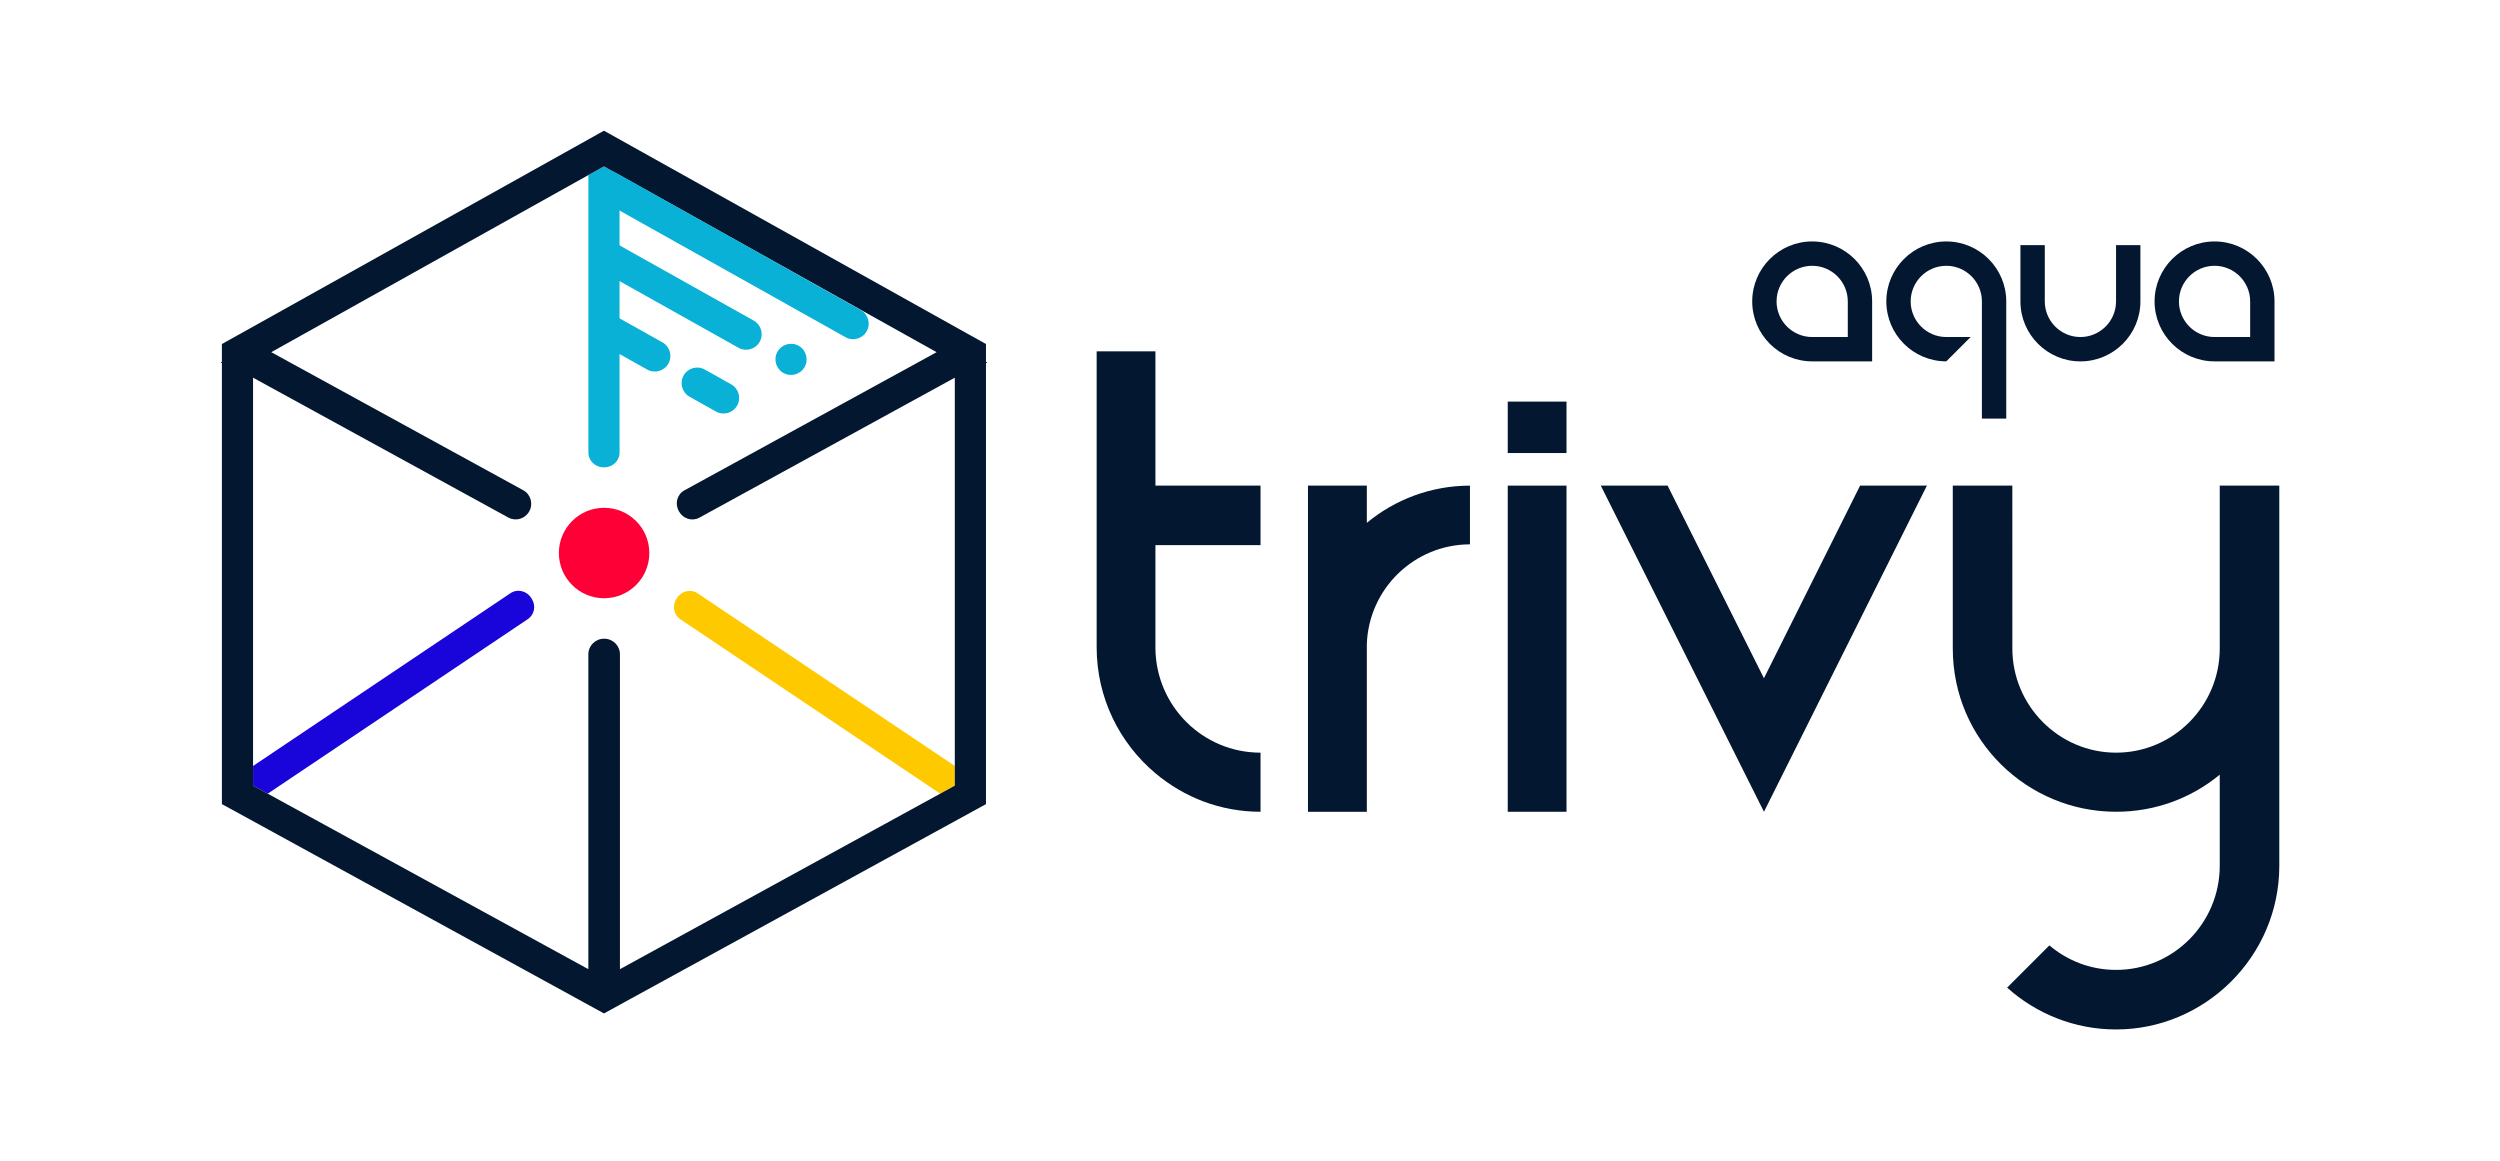
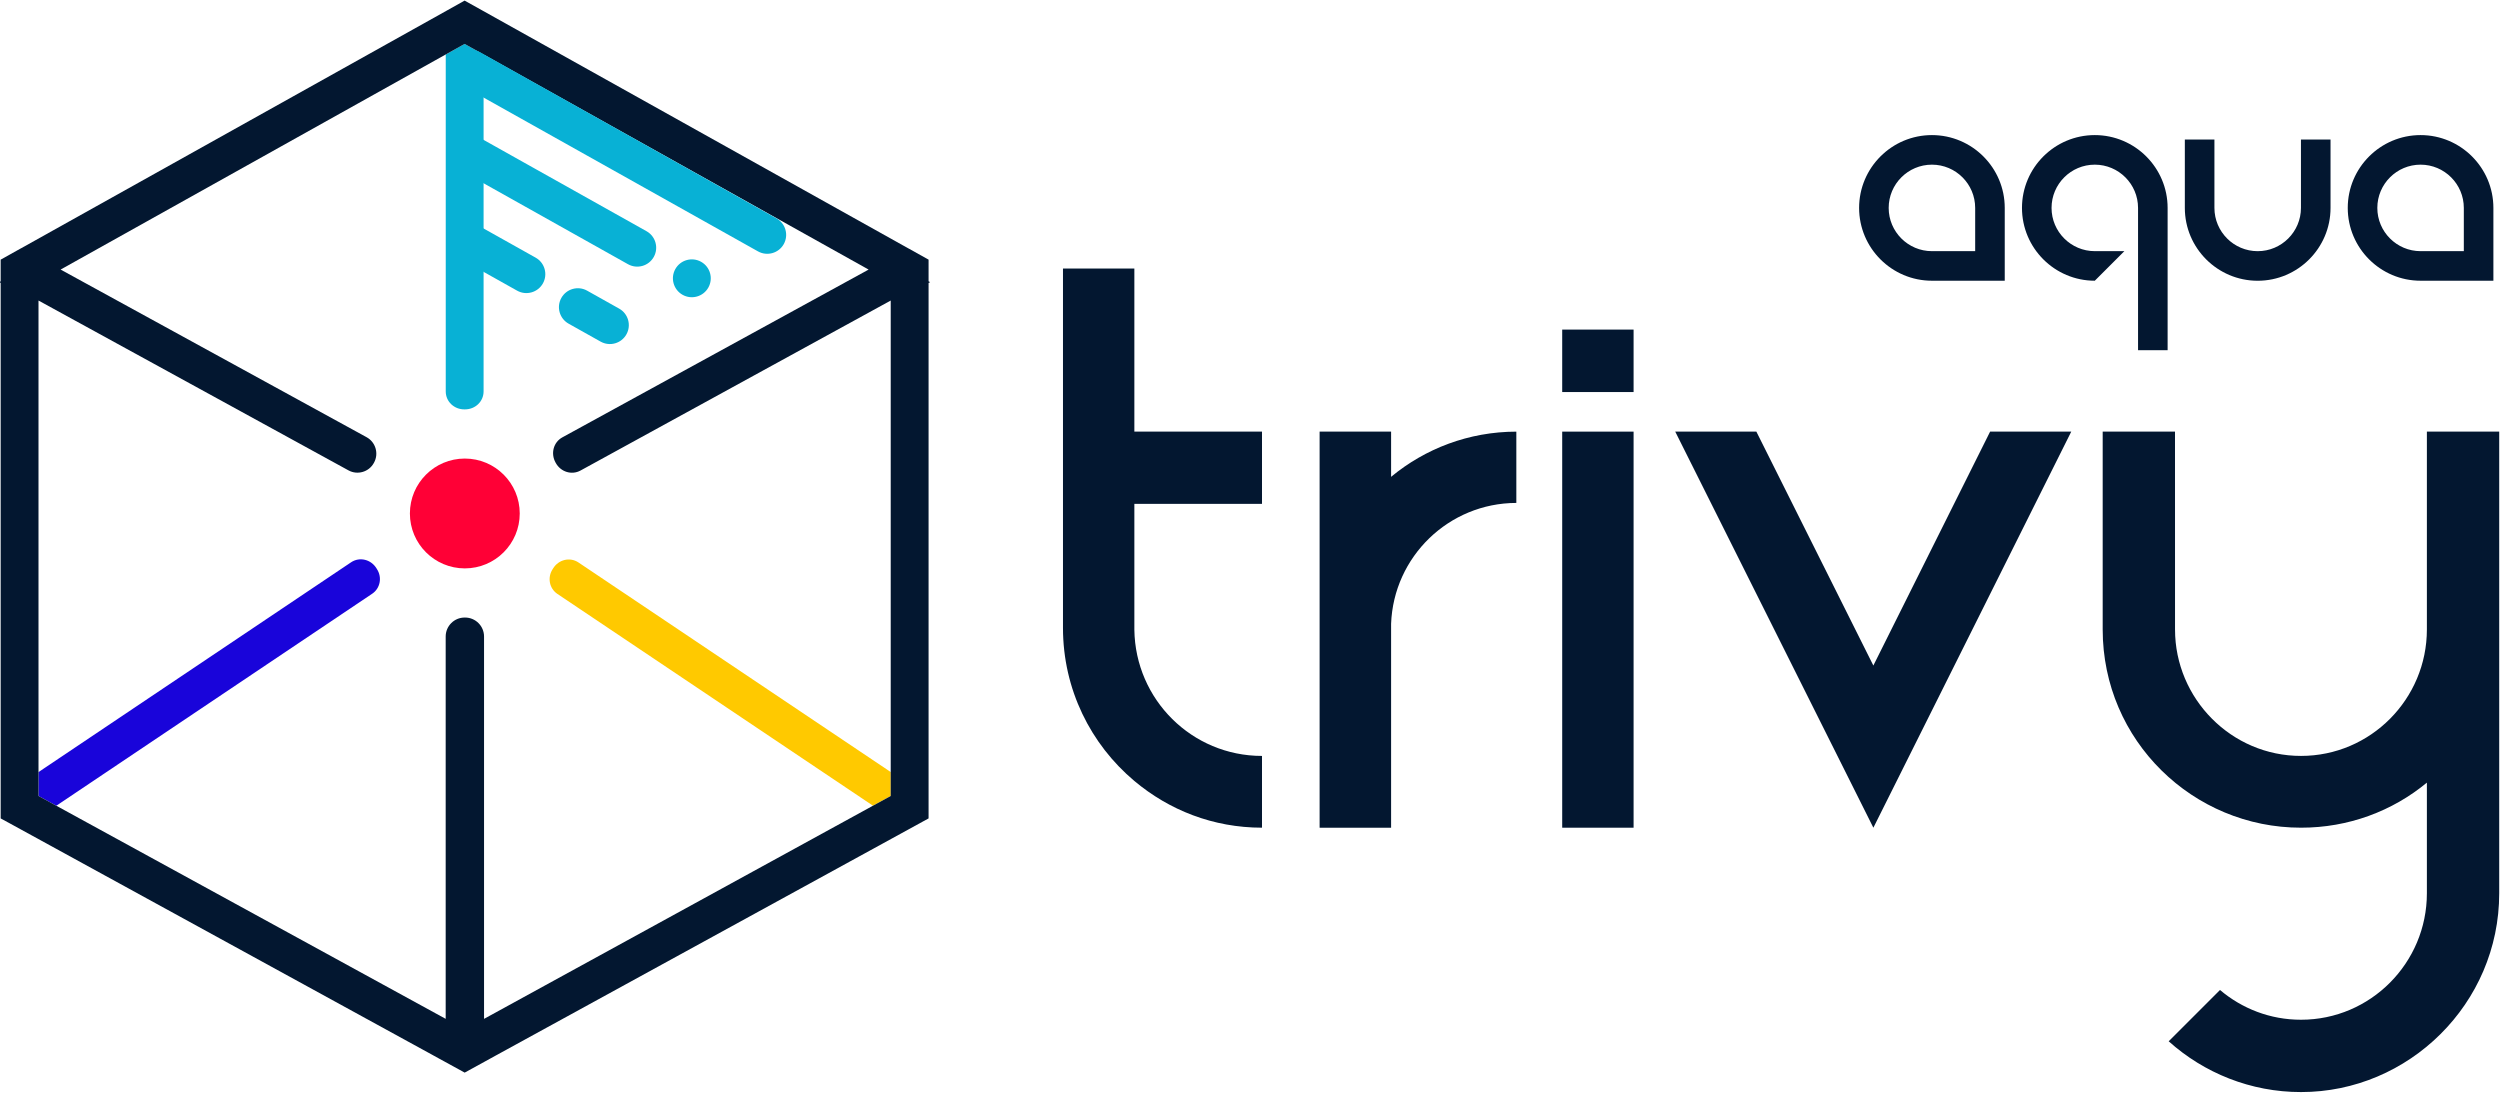
- <svg xmlns="http://www.w3.org/2000/svg" version="1.1" id="Layer_1" x="0px" y="0px" viewBox="0 0 1920 891" style="enable-background:new 0 0 1920 891;" xml:space="preserve">
+ <svg xmlns="http://www.w3.org/2000/svg" version="1.1" id="Layer_1" x="0px" y="0px" viewBox="170 100 1581 691" style="enable-background:new 170 100 1581 691;" xml:space="preserve">
  <style type="text/css">
	.st0{fill:#031730;}
	.st1{fill:#08B1D5;}
	.st2{fill:#1904DA;}
	.st3{fill:#FFC900;}
	.st4{fill:#FF0036;}
</style>
  <g>
    <g>
      <g>
        <g>
          <g>
            <path class="st0" d="M1437.8,277.53h-46.05c-25.39,0-46.05-20.66-46.05-46.05c0-25.39,20.66-46.05,46.05-46.05       c25.39,0,46.05,20.66,46.05,46.05V277.53z M1391.75,204.13c-15.08,0-27.35,12.27-27.35,27.35c0,15.08,12.27,27.35,27.35,27.35       h27.35v-27.35C1419.1,216.4,1406.84,204.13,1391.75,204.13z" />
          </g>
        </g>
        <g>
          <g>
            <path class="st0" d="M1746.82,277.53h-46.05c-25.39,0-46.05-20.66-46.05-46.05c0-25.39,20.66-46.05,46.05-46.05       c25.39,0,46.05,20.66,46.05,46.05V277.53z M1700.77,204.13c-15.08,0-27.35,12.27-27.35,27.35c0,15.08,12.27,27.35,27.35,27.35       h27.35v-27.35C1728.12,216.4,1715.85,204.13,1700.77,204.13z" />
          </g>
        </g>
        <g>
          <path class="st0" d="M1597.76,277.55c-25.4,0-46.07-20.66-46.07-46.07v-43.22h18.71v43.22c0,15.09,12.28,27.36,27.36,27.36      s27.36-12.28,27.36-27.36v-43.22h18.71v43.22C1643.83,256.88,1623.16,277.55,1597.76,277.55z" />
        </g>
        <g>
          <path class="st0" d="M1494.75,185.43c-25.39,0-46.05,20.66-46.05,46.05c0,25.39,20.66,46.05,46.05,46.05l18.7-18.7h-18.7      c-15.08,0-27.35-12.27-27.35-27.35c0-15.08,12.27-27.35,27.35-27.35s27.35,12.27,27.35,27.35v90h18.7v-90      C1540.8,206.09,1520.14,185.43,1494.75,185.43z" />
        </g>
      </g>
    </g>
    <g>
      <g>
        <path class="st0" d="M968.09,578.05v45.38c-30.92,0-58.76-11.12-80.72-29.55c-27.59-23.17-45.14-57.93-45.14-96.78V269.82h45.14     v103.14h80.72v45.68h-80.72v79.6C887.98,542.42,923.77,578.05,968.09,578.05z" />
        <path class="st0" d="M1128.93,372.97v45.08c-42.79,0.09-77.63,34.03-79.2,76.45v128.94h-45.21V372.96h45.21v28.59     C1071.24,383.73,1098.84,373.01,1128.93,372.97z" />
        <path class="st0" d="M1157.94,347.93v-39.5h45.14v39.5H1157.94z M1157.94,623.44V372.96h45.14v250.48H1157.94z" />
        <path class="st0" d="M1479.86,372.96l-125.14,250.48l-125.3-250.48h51.3l73.99,147.93l73.84-147.93H1479.86z" />
        <path class="st0" d="M1750.5,372.96c0,0,0,273.85,0,291.97c0,69.91-57.37,125.75-125.32,125.69     c-31.84,0.03-61.33-12.05-83.7-32.11l32.45-32.45c13.85,11.74,31.73,18.85,51.25,18.82c43.98,0,79.58-35.97,79.58-79.95v-69.99     c-21.82,18.06-49.68,28.52-79.58,28.49c-68.1,0.06-125.44-54.9-125.44-125.35c0-1.49,0-125.13,0-125.13h45.73     c0,0,0.02,121.79,0.02,125.13c0,43.8,35.68,80,79.69,79.96c43.98,0,79.58-35.97,79.58-79.96V372.96H1750.5z" />
      </g>
    </g>
    <g>
      <g>
        <g>
          <path class="st1" d="M463.95,358.89c0.04,0,0.08,0,0.12,0c6.43,0.01,11.75-4.93,11.75-11.36V134.47l-11.99-6.7l-11.94,6.67      v213.1c0,6.43,5.32,11.38,11.75,11.35C463.73,358.89,463.84,358.89,463.95,358.89z" />
          <path class="st2" d="M392.02,455.6L194.35,588.27v15.11l11.26,6.17L405.34,475.5c5.13-3.44,6.41-10.31,3.09-15.52      c-0.14-0.22-0.28-0.44-0.42-0.67C404.58,453.78,397.42,451.98,392.02,455.6z" />
          <path class="st3" d="M522.51,475.6l199.56,133.93l11.23-6.15v-15.14L535.83,455.71c-5.4-3.62-12.56-1.83-16,3.69      c-0.13,0.21-0.26,0.42-0.4,0.63C516.09,465.26,517.36,472.15,522.51,475.6z" />
          <path class="st0" d="M757.23,277.9V264.2l-12.26-6.85l-0.91-0.48L475.5,106.89l-11.68-6.51l-11.63,6.51L183.58,256.88      l-0.91,0.48l-12.25,6.85v13.69l-0.91,0.53l0.91,0.48v13.64v325.01l12.45,6.8l261.62,143.33l3.3,1.82l16.08,8.81l16.04-8.81      l3.3-1.82l261.62-143.33l12.4-6.8V292.55v-13.6l0.96-0.53L757.23,277.9z M476.11,744.33V502.51c0-6.59-5.39-11.98-11.98-11.97      l-0.18,0l-0.12,0c-6.59-0.01-11.98,5.38-11.98,11.97v241.81L205.61,609.55l-11.26-6.17v-15.11V290.06l196.06,107.42      c5.66,3.1,12.84,1.02,15.97-4.63l0.14-0.25c3.16-5.71,1.06-12.96-4.67-16.1L208.33,270.47l243.55-136.03l11.94-6.67l11.99,6.7      l243.5,136.01L525.64,376.58c-5.7,3.12-7.48,10.25-4.32,15.92c0.05,0.1,0.11,0.19,0.16,0.29c3.1,5.62,10.02,7.85,15.65,4.77      l196.16-107.5v298.19v15.14l-11.23,6.15L476.11,744.33z" />
        </g>
        <circle class="st4" cx="463.95" cy="424.72" r="34.73" />
      </g>
      <path class="st1" d="M649.35,258.97L461.77,153.83c-5.77-3.23-7.82-10.53-4.59-16.29v0c3.23-5.77,10.53-7.82,16.29-4.59    l187.58,105.15c5.77,3.23,7.82,10.53,4.59,16.29v0C662.41,260.15,655.12,262.2,649.35,258.97z" />
      <path class="st1" d="M567.15,267.09l-105.38-59.07c-5.77-3.23-7.82-10.53-4.59-16.29v0c3.23-5.77,10.53-7.82,16.29-4.59    l105.38,59.07c5.77,3.23,7.82,10.53,4.59,16.29l0,0C580.21,268.26,572.92,270.32,567.15,267.09z" />
      <path class="st1" d="M601.67,286.44L601.67,286.44c-5.77-3.23-7.82-10.53-4.59-16.29v0c3.23-5.77,10.53-7.82,16.29-4.59l0,0    c5.77,3.23,7.82,10.53,4.59,16.29v0C614.73,287.61,607.44,289.67,601.67,286.44z" />
      <path class="st1" d="M497.04,283.82l-35-19.62c-5.77-3.23-7.82-10.53-4.59-16.29v0c3.23-5.77,10.53-7.82,16.29-4.59l35,19.62    c5.77,3.23,7.82,10.53,4.59,16.29l0,0C510.1,284.99,502.8,287.05,497.04,283.82z" />
      <path class="st1" d="M549.85,316.05l-20.26-11.36c-5.77-3.23-7.82-10.53-4.59-16.29h0c3.23-5.77,10.53-7.82,16.29-4.59    l20.26,11.36c5.77,3.23,7.82,10.53,4.59,16.29v0C562.91,317.23,555.61,319.28,549.85,316.05z" />
    </g>
  </g>
</svg>
